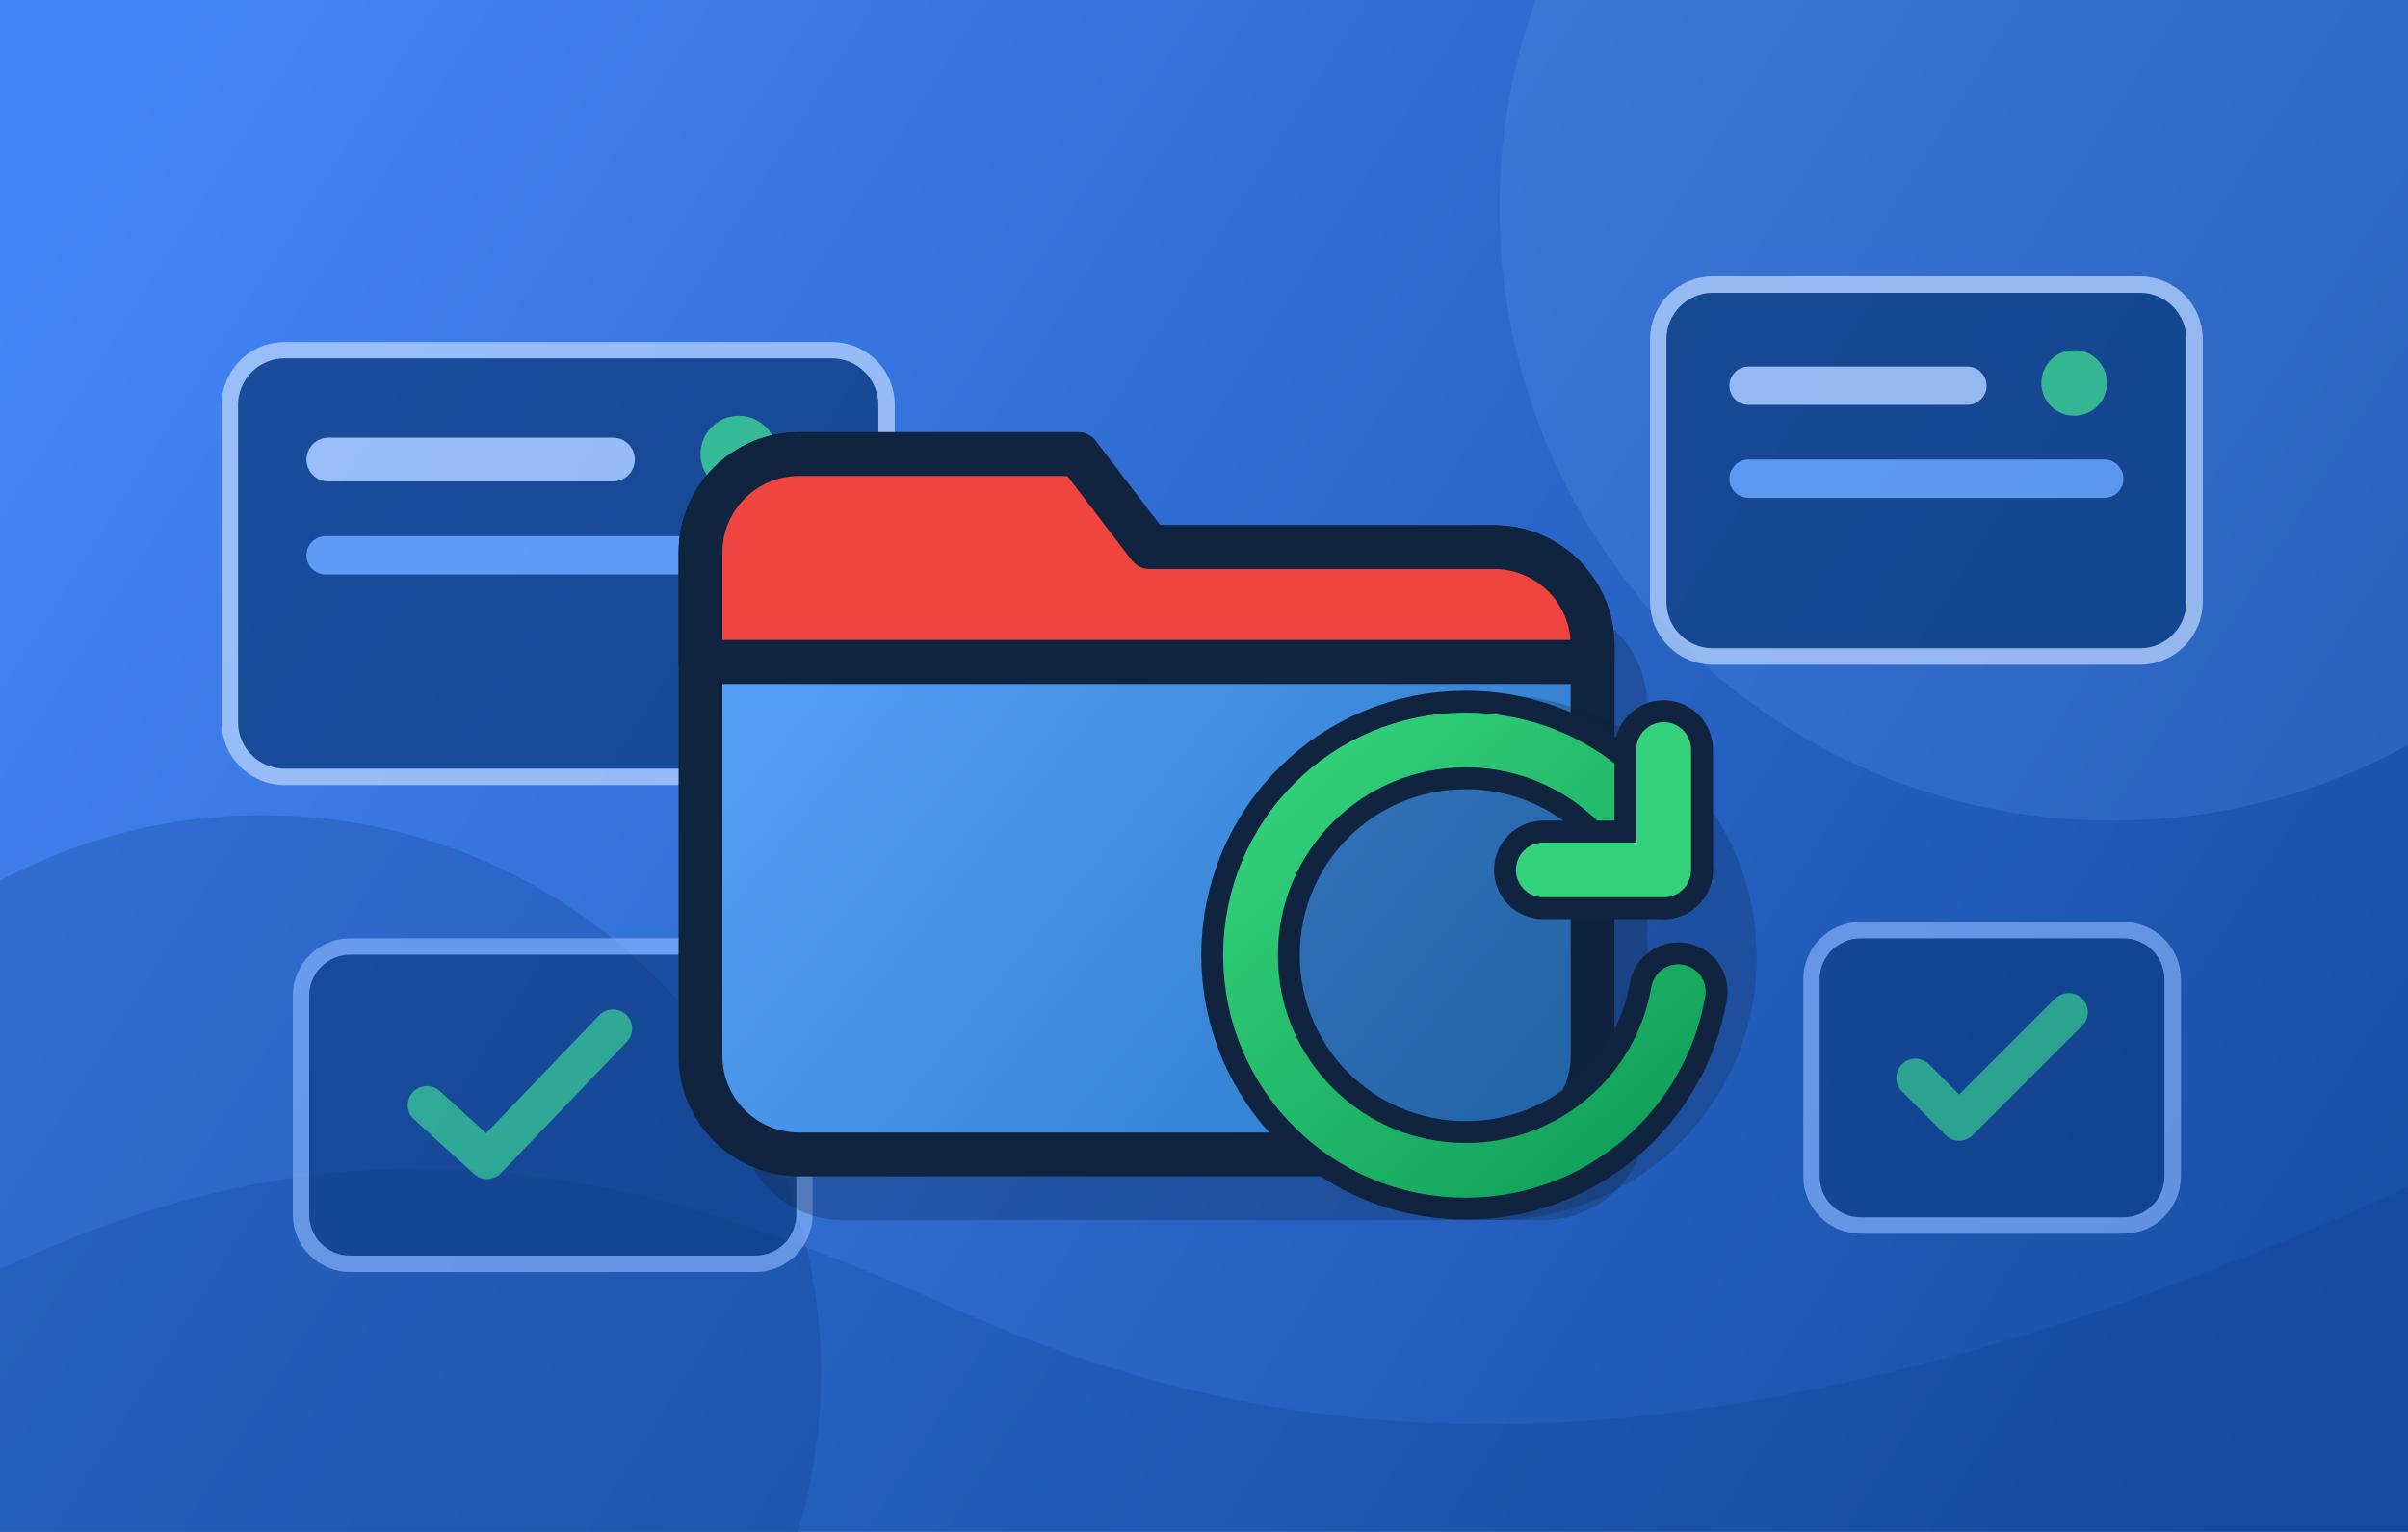
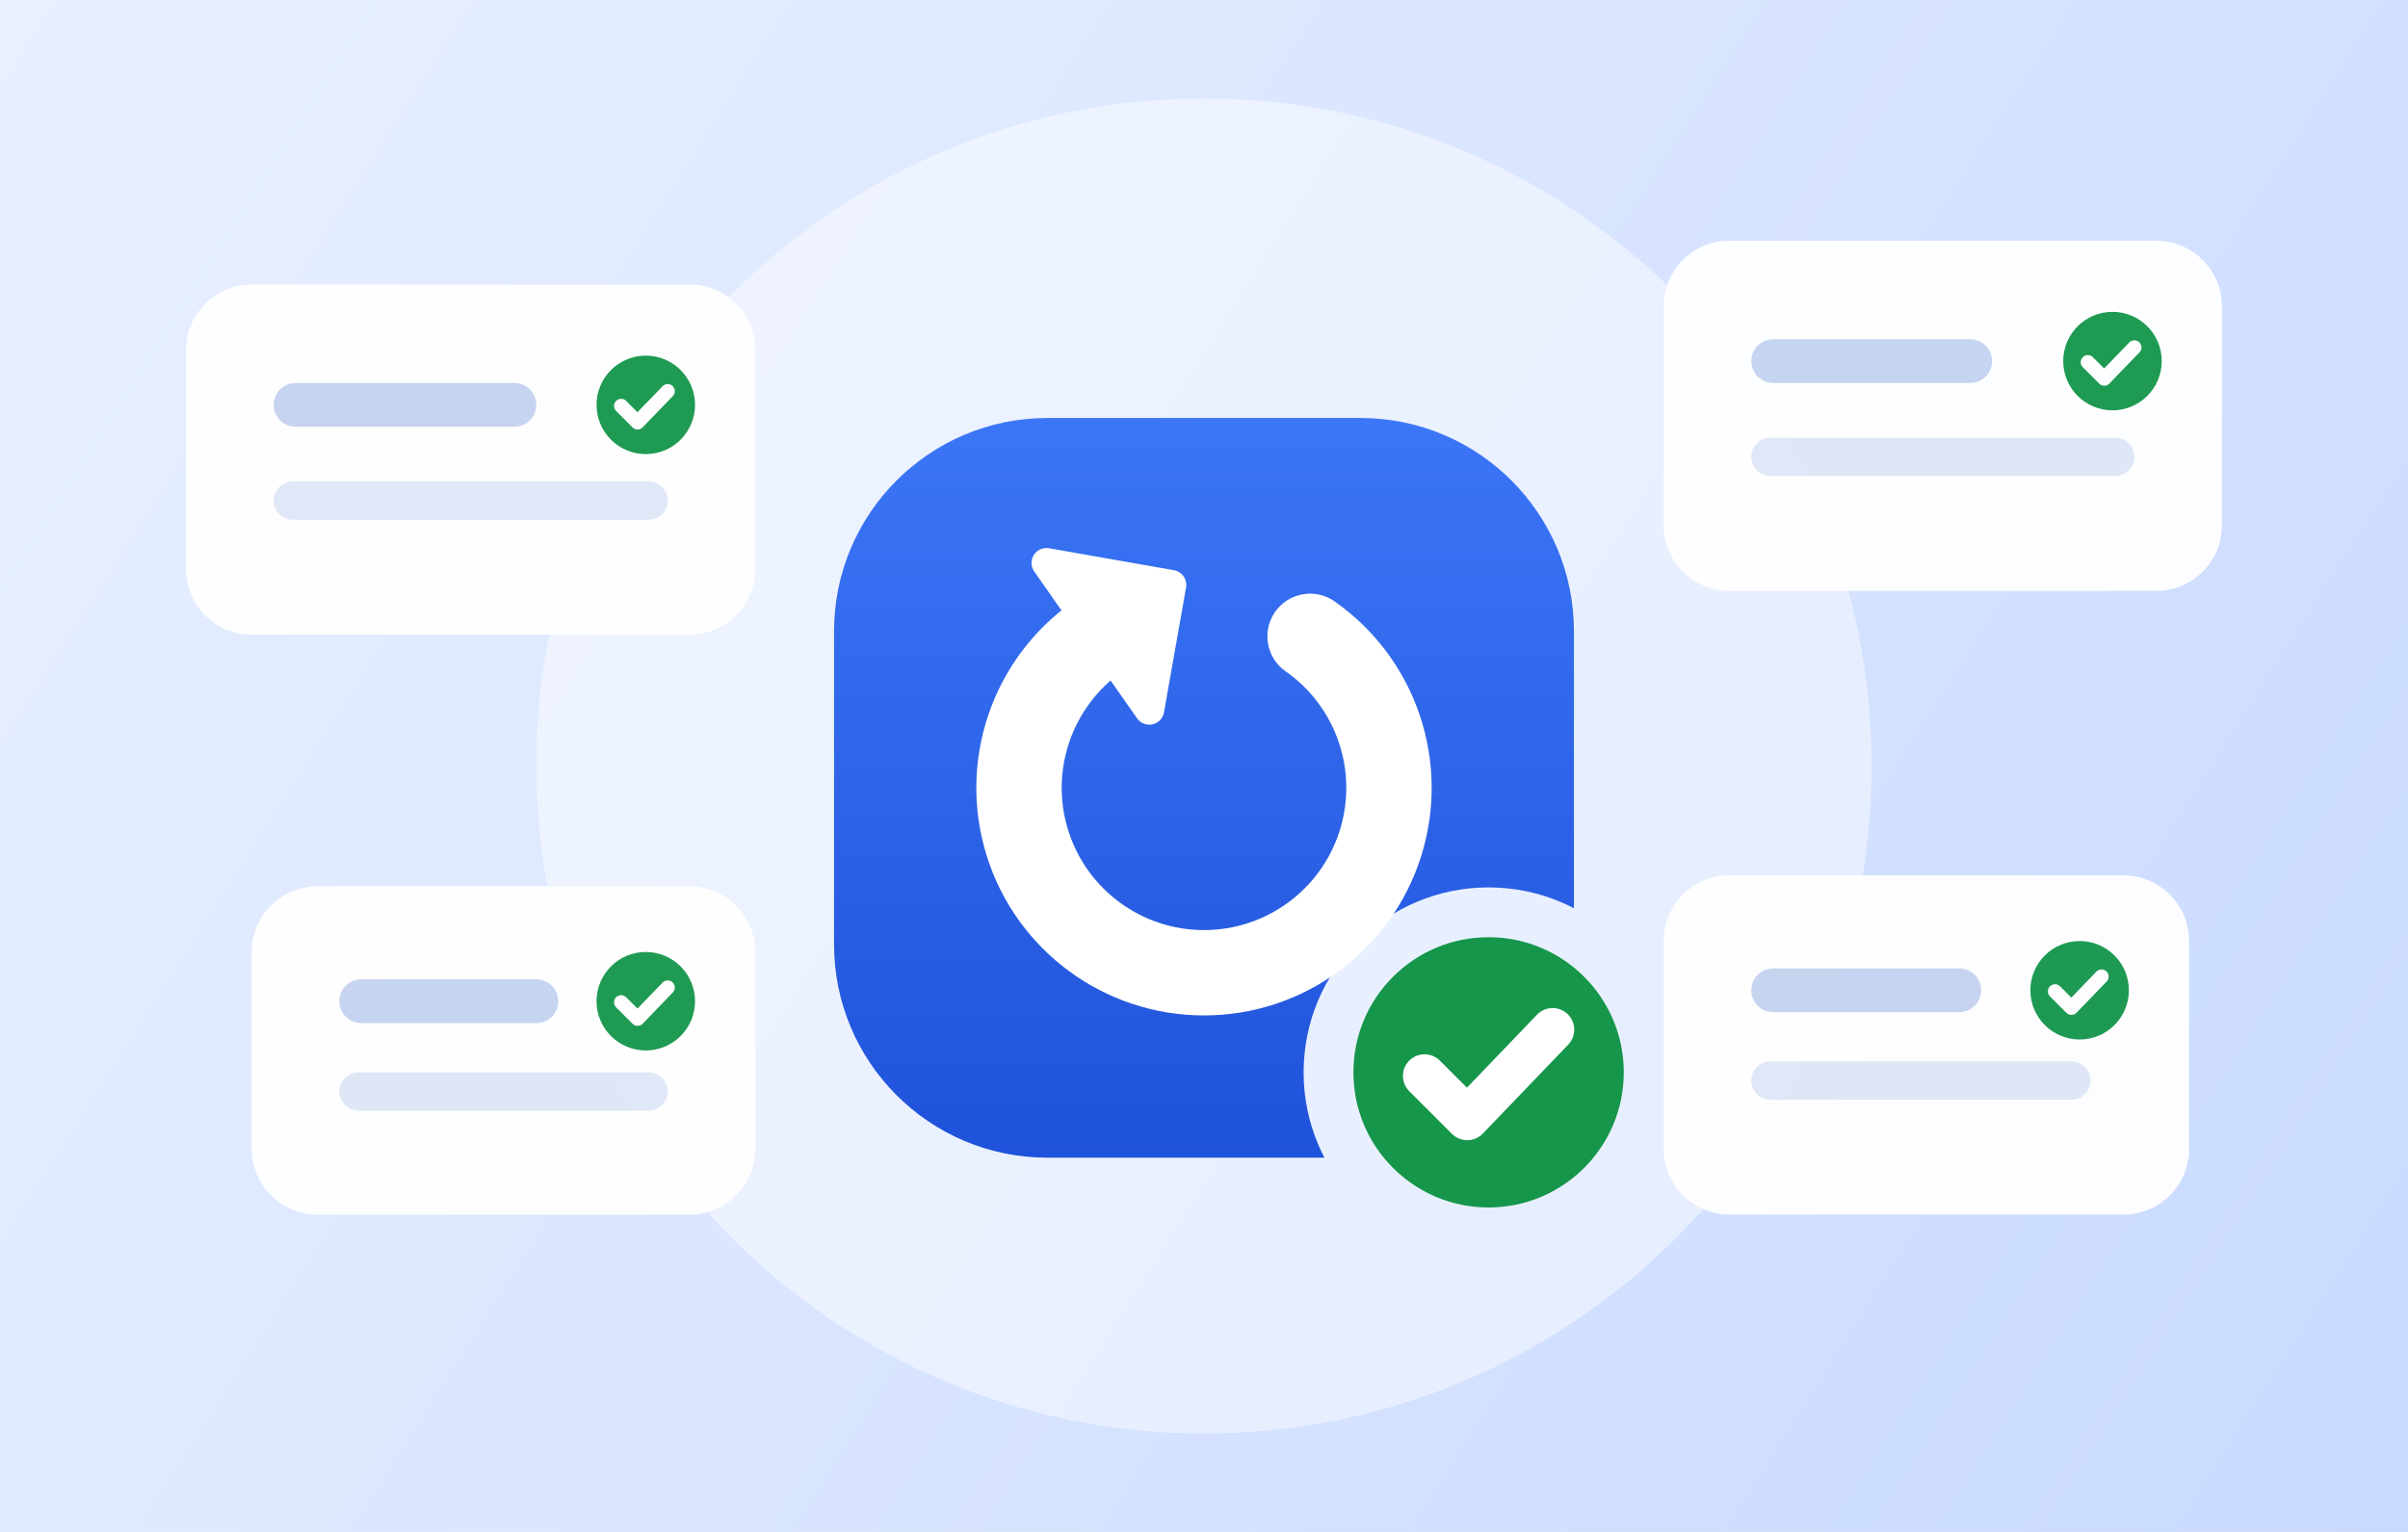
<svg xmlns="http://www.w3.org/2000/svg" width="440" height="280" viewBox="0 0 440 280" fill="none">
  <defs>
-     <linearGradient id="background" x1="24" y1="18" x2="416" y2="266" gradientUnits="userSpaceOnUse">
-       <stop stop-color="#4285F4" />
-       <stop offset="1" stop-color="#174EA6" />
+     <linearGradient id="background" x1="0" y1="0" x2="440" y2="280" gradientUnits="userSpaceOnUse">
+       <stop stop-color="#e9f0ff" />
+       <stop offset="1" stop-color="#c9daff" />
    </linearGradient>
-     <linearGradient id="folderBody" x1="147" y1="104" x2="284" y2="214" gradientUnits="userSpaceOnUse">
-       <stop stop-color="#57A1F8" />
-       <stop offset="1" stop-color="#2878C8" />
+     <linearGradient id="tile" x1="64" y1="8" x2="64" y2="120" gradientUnits="userSpaceOnUse">
+       <stop stop-color="#3b76f6" />
+       <stop offset="1" stop-color="#1d4fd8" />
    </linearGradient>
-     <linearGradient id="refresh" x1="243" y1="129" x2="313" y2="207" gradientUnits="userSpaceOnUse">
-       <stop stop-color="#34D27B" />
-       <stop offset="1" stop-color="#0F9D58" />
-     </linearGradient>
+     <mask id="badge-gap" maskUnits="userSpaceOnUse" x="0" y="0" width="128" height="128">
+       <rect width="128" height="128" fill="#fff" />
+       <circle cx="100" cy="100" r="26" fill="#000" />
+     </mask>
  </defs>
  <rect width="440" height="280" fill="url(#background)" />
-   <circle cx="386" cy="38" r="112" fill="#6EA8FF" fill-opacity="0.18" />
-   <circle cx="48" cy="251" r="102" fill="#0D3E89" fill-opacity="0.25" />
-   <path d="M0 232C70 199 122 216 174 239C230 264 306 278 440 217V280H0V232Z" fill="#0C3D86" fill-opacity="0.22" />
-   <g opacity="0.72">
-     <rect x="42" y="64" width="120" height="78" rx="10" fill="#0B397C" stroke="#BBD6FF" stroke-width="3" />
-     <rect x="56" y="80" width="60" height="8" rx="4" fill="#BBD6FF" />
-     <rect x="56" y="98" width="91" height="7" rx="3.5" fill="#6EA8FF" />
-     <circle cx="135" cy="83" r="7" fill="#34D27B" />
+   <circle cx="220" cy="140" r="122" fill="#ffffff" fill-opacity="0.45" />
+   <g opacity="0.95">
+     <rect x="34" y="52" width="104" height="64" rx="12" fill="#ffffff" />
+     <rect x="50" y="70" width="48" height="8" rx="4" fill="#c4d3ef" />
+     <rect x="50" y="88" width="72" height="7" rx="3.5" fill="#dfe7f6" />
+     <circle cx="118" cy="74" r="9" fill="#15964a" />
+     <path d="M113.5 74.2l3 3 5.5-5.7" stroke="#ffffff" stroke-width="2.6" stroke-linecap="round" stroke-linejoin="round" />
  </g>
-   <g opacity="0.72">
-     <rect x="303" y="52" width="98" height="68" rx="10" fill="#0B397C" stroke="#BBD6FF" stroke-width="3" />
-     <rect x="316" y="67" width="47" height="7" rx="3.5" fill="#BBD6FF" />
-     <rect x="316" y="84" width="72" height="7" rx="3.5" fill="#6EA8FF" />
-     <circle cx="379" cy="70" r="6" fill="#34D27B" />
+   <g opacity="0.95">
+     <rect x="46" y="162" width="92" height="60" rx="12" fill="#ffffff" />
+     <rect x="62" y="179" width="40" height="8" rx="4" fill="#c4d3ef" />
+     <rect x="62" y="196" width="60" height="7" rx="3.5" fill="#dfe7f6" />
+     <circle cx="118" cy="183" r="9" fill="#15964a" />
+     <path d="M113.5 183.2l3 3 5.5-5.7" stroke="#ffffff" stroke-width="2.6" stroke-linecap="round" stroke-linejoin="round" />
  </g>
-   <g opacity="0.62">
-     <rect x="55" y="173" width="92" height="58" rx="9" fill="#0B397C" stroke="#8FBAFF" stroke-width="3" />
-     <path d="M78 202L89 212L112 188" stroke="#34D27B" stroke-width="7" stroke-linecap="round" stroke-linejoin="round" />
+   <g opacity="0.95">
+     <rect x="304" y="44" width="102" height="64" rx="12" fill="#ffffff" />
+     <rect x="320" y="62" width="44" height="8" rx="4" fill="#c4d3ef" />
+     <rect x="320" y="80" width="70" height="7" rx="3.5" fill="#dfe7f6" />
+     <circle cx="386" cy="66" r="9" fill="#15964a" />
+     <path d="M381.5 66.2l3 3 5.5-5.7" stroke="#ffffff" stroke-width="2.6" stroke-linecap="round" stroke-linejoin="round" />
  </g>
-   <g opacity="0.62">
-     <rect x="331" y="170" width="66" height="54" rx="9" fill="#0B397C" stroke="#8FBAFF" stroke-width="3" />
-     <path d="M350 197L358 205L378 185" stroke="#34D27B" stroke-width="7" stroke-linecap="round" stroke-linejoin="round" />
+   <g opacity="0.95">
+     <rect x="304" y="160" width="96" height="62" rx="12" fill="#ffffff" />
+     <rect x="320" y="177" width="42" height="8" rx="4" fill="#c4d3ef" />
+     <rect x="320" y="194" width="62" height="7" rx="3.5" fill="#dfe7f6" />
+     <circle cx="380" cy="181" r="9" fill="#15964a" />
+     <path d="M375.5 181.2l3 3 5.5-5.7" stroke="#ffffff" stroke-width="2.6" stroke-linecap="round" stroke-linejoin="round" />
  </g>
-   <path d="M135 112C135 101.507 143.507 93 154 93H205L218 110H282C292.493 110 301 118.507 301 129V204C301 214.493 292.493 223 282 223H154C143.507 223 135 214.493 135 204V112Z" fill="#10233F" fill-opacity="0.28" />
-   <path d="M128 101C128 91.059 136.059 83 146 83H197L210 100H273C282.941 100 291 108.059 291 118V193C291 202.941 282.941 211 273 211H146C136.059 211 128 202.941 128 193V101Z" fill="url(#folderBody)" stroke="#10233F" stroke-width="8" stroke-linejoin="round" />
-   <path d="M128 117V101C128 91.059 136.059 83 146 83H197L210 100H273C282.941 100 291 108.059 291 118V121H128V117Z" fill="#F0443E" stroke="#10233F" stroke-width="8" stroke-linejoin="round" />
-   <path d="M129 121H290" stroke="#10233F" stroke-width="8" />
-   <circle cx="273" cy="175" r="48" fill="#10233F" fill-opacity="0.24" />
-   <path d="M304 159C297.956 145.009 284.033 135.25 267.833 135.25C246.054 135.25 228.5 152.804 228.5 174.583C228.5 196.363 246.054 213.917 267.833 213.917C287.3 213.917 303.464 199.813 306.667 181.25" stroke="#10233F" stroke-width="18" stroke-linecap="round" stroke-linejoin="round" />
-   <path d="M304 159C297.956 145.009 284.033 135.25 267.833 135.25C246.054 135.25 228.5 152.804 228.5 174.583C228.5 196.363 246.054 213.917 267.833 213.917C287.3 213.917 303.464 199.813 306.667 181.25" stroke="url(#refresh)" stroke-width="10" stroke-linecap="round" stroke-linejoin="round" />
-   <path d="M304 159V137M304 159H282" stroke="#10233F" stroke-width="18" stroke-linecap="round" stroke-linejoin="round" />
-   <path d="M304 159V137M304 159H282" stroke="#34D27B" stroke-width="10" stroke-linecap="round" stroke-linejoin="round" />
+   <g transform="translate(142 66) scale(1.3)">
+     <rect x="8" y="8" width="104" height="104" rx="30" fill="url(#tile)" mask="url(#badge-gap)" />
+     <path d="M74.91 38.7A26 26 0 1 1 45.09 38.7" stroke="#ffffff" stroke-width="12" stroke-linecap="round" />
+     <path d="M55.41 31.47L37.86 28.38L52.31 49.02Z" fill="#ffffff" stroke="#ffffff" stroke-width="4.2" stroke-linejoin="round" />
+     <circle cx="100" cy="100" r="19" fill="#15964a" />
+     <path d="M91 100.5l6 6 12-12.5" stroke="#ffffff" stroke-width="6.08" stroke-linecap="round" stroke-linejoin="round" />
+   </g>
</svg>
